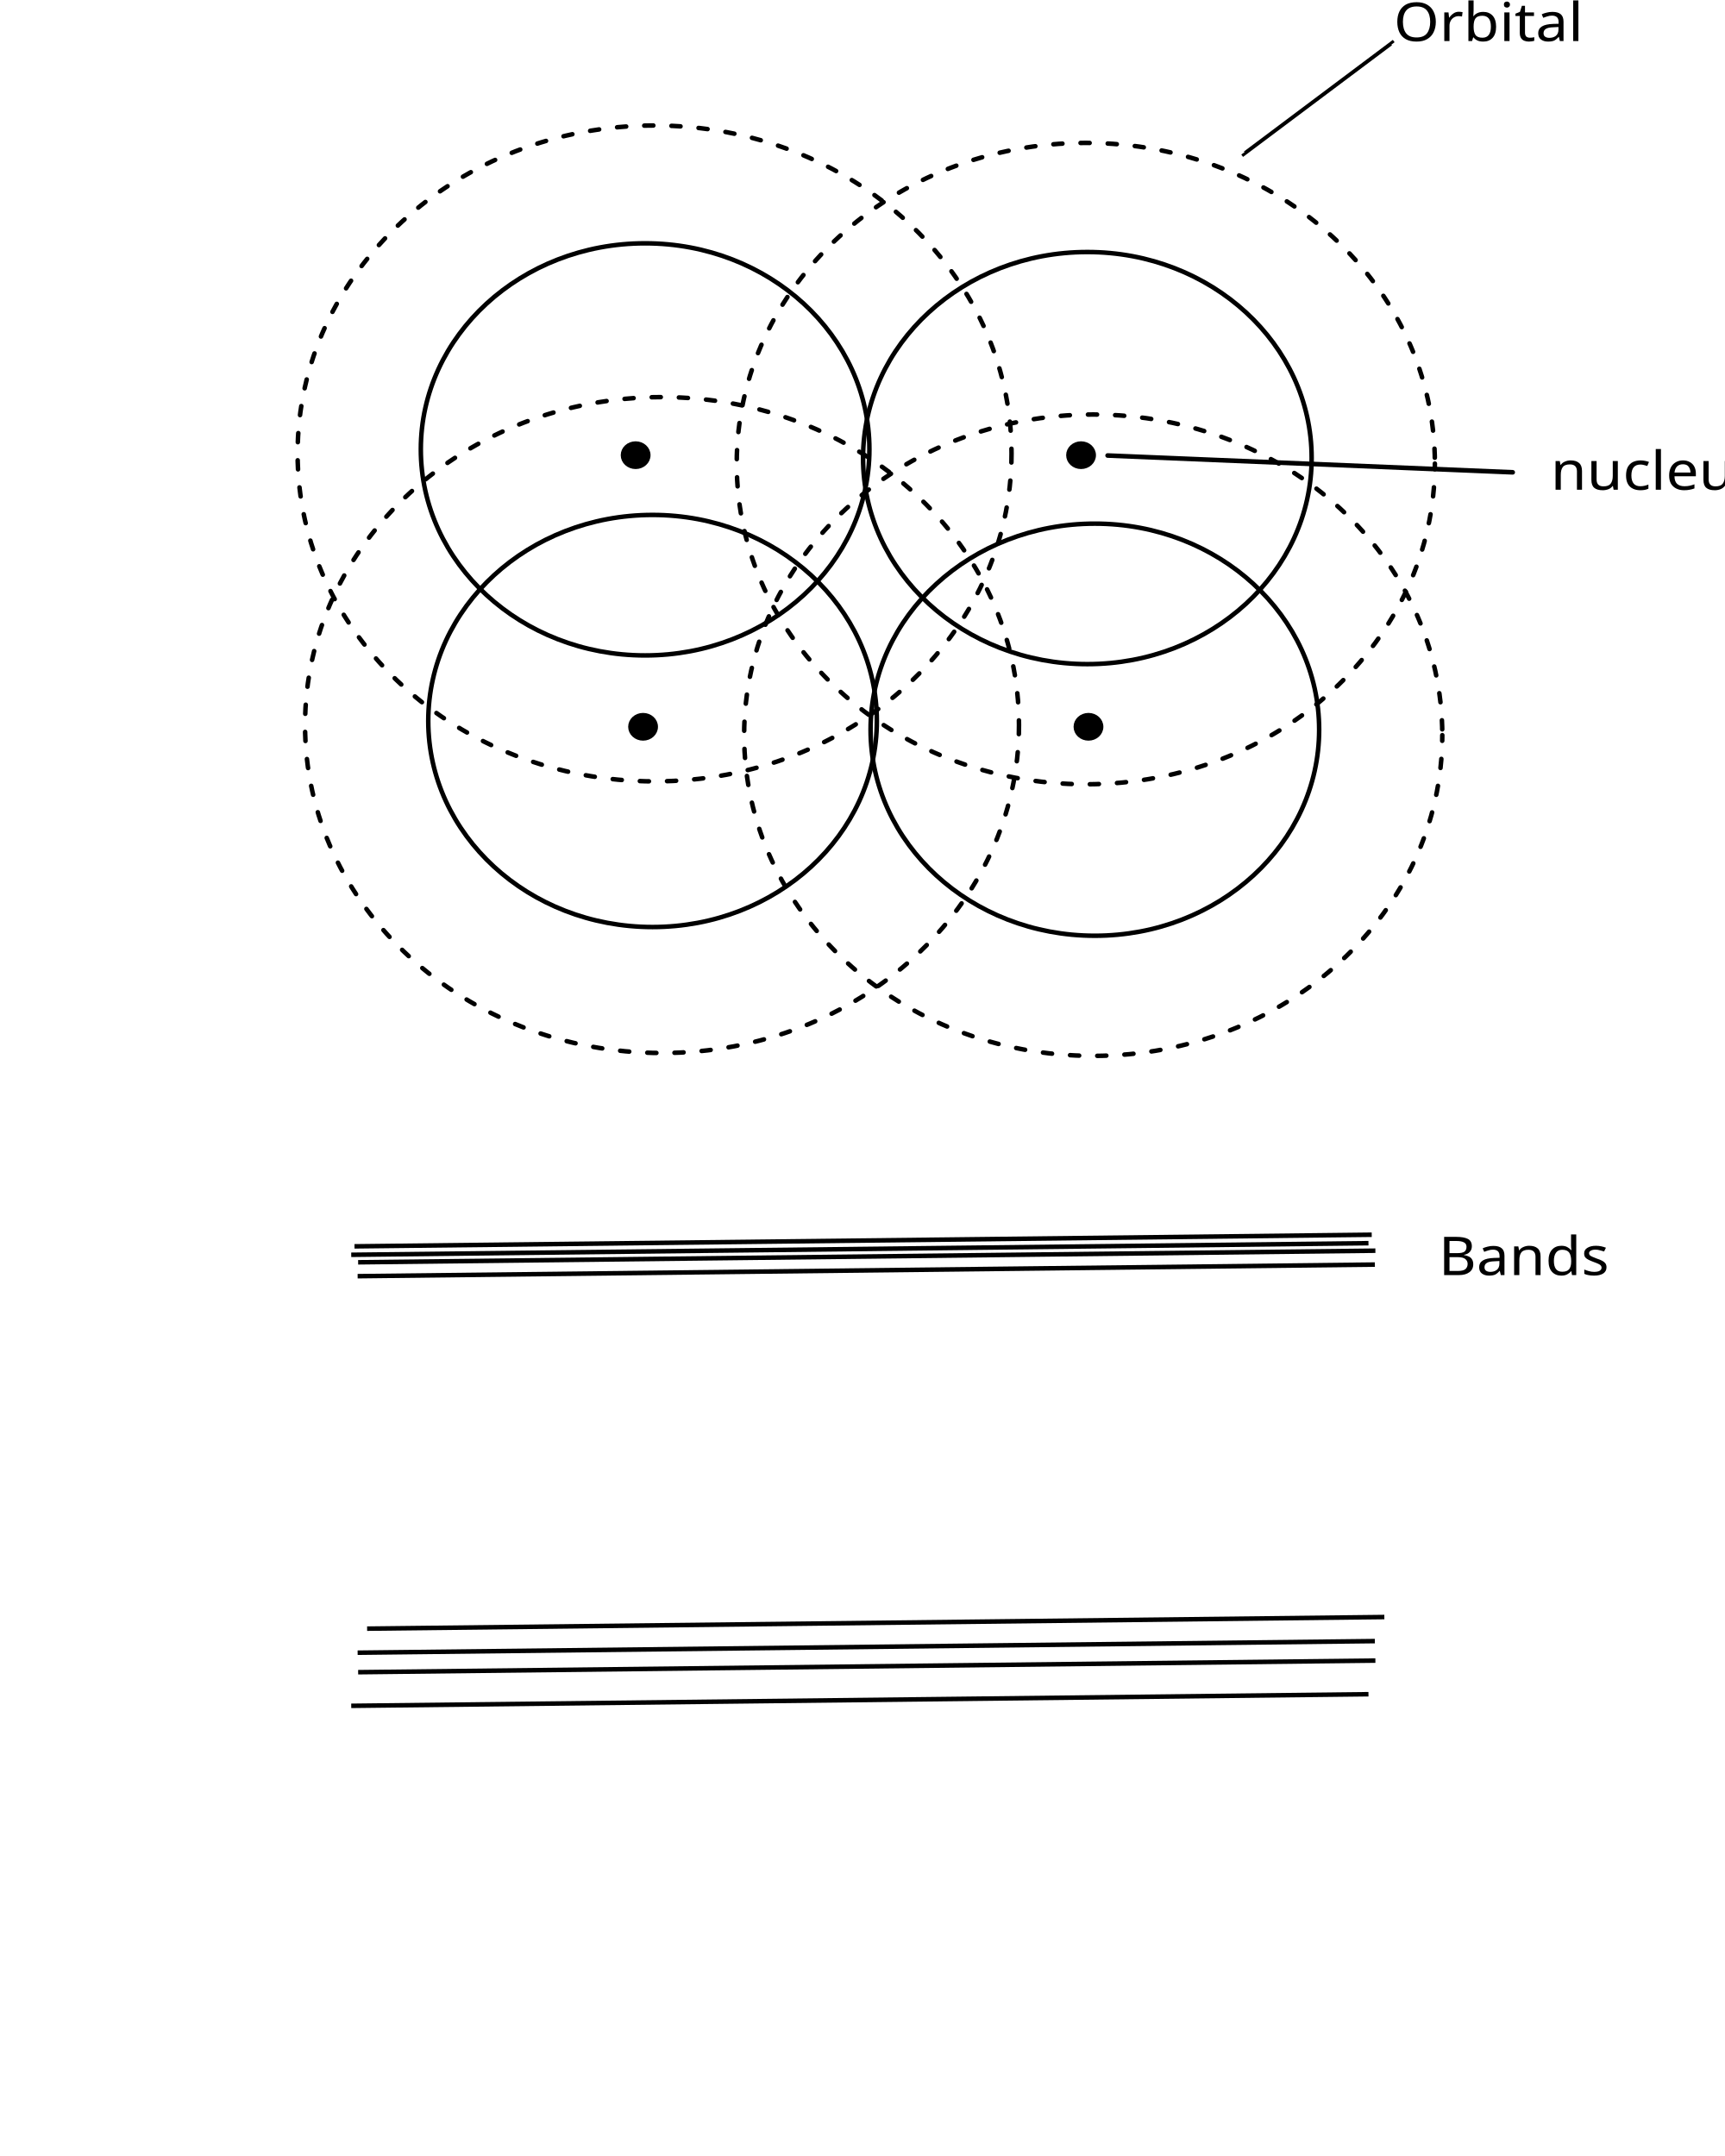
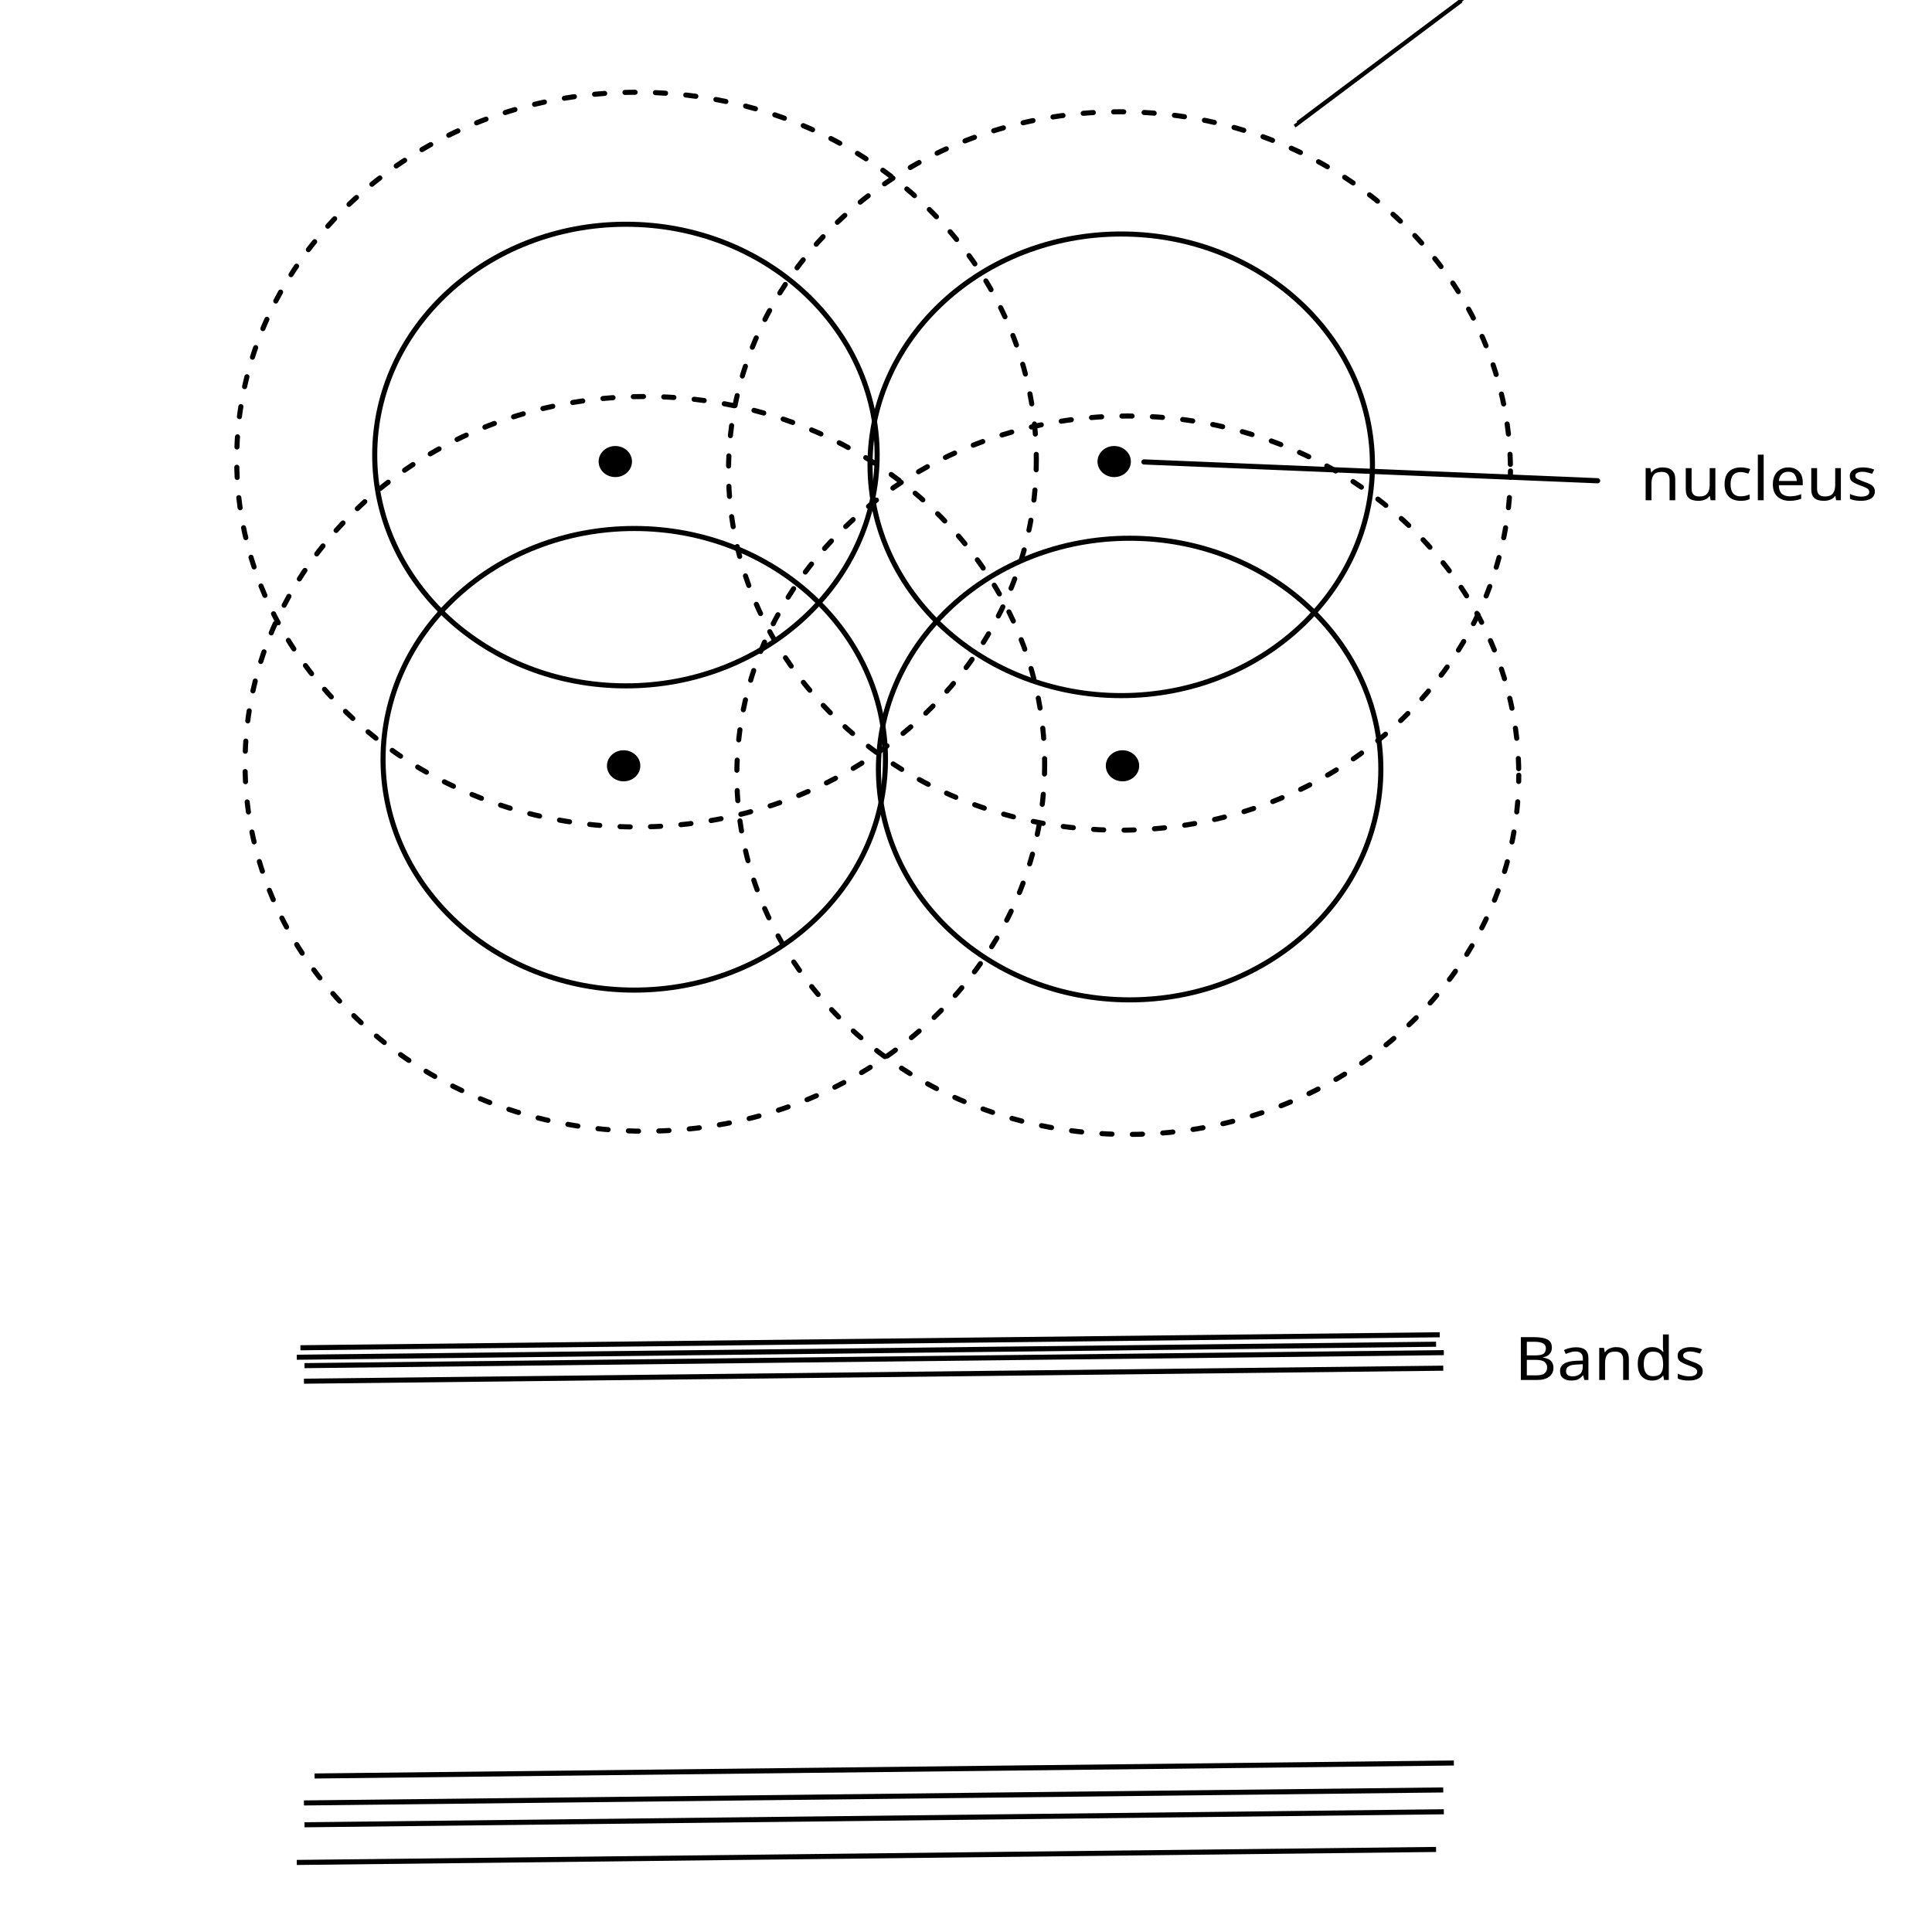
- <svg xmlns="http://www.w3.org/2000/svg" width="400" height="500" viewBox="0 90 200 100">
+ <svg xmlns="http://www.w3.org/2000/svg" width="400" height="400" viewBox="10 70 200 100">
  <style>
        .B{stroke-linejoin:bevel}.C{stroke-width:.525}.D{stroke:#000}.E{stroke-linecap:round}.F{font-size:6.488px}.G{word-spacing:0}.H{stroke-dashoffset:.4}.I{fill-rule:evenodd}.J{stroke-width:.341}
    </style>
  <g fill="none" class="D C">
    <g stroke-dasharray="1.051, 2.102" class="B E">
      <ellipse cx="75.892" cy="67.578" rx="41.388" ry="38.027" />
      <ellipse cx="125.89" cy="68.756" class="H" rx="40.473" ry="37.186" />
    </g>
    <ellipse cx="74.796" cy="67.107" class="B" rx="26.005" ry="23.893" />
    <ellipse cx="126.07" cy="68.116" class="B" rx="26.005" ry="23.893" />
    <path d="M41.1 159.52l117.94-1.346M41.465 162.98l117.94-1.346M42.564 203.85l117.94-1.346m-119.04 4.136l117.94-1.346" />
  </g>
  <g class="B I C D">
    <ellipse cx="73.697" cy="67.78" rx="1.465" ry="1.346" />
    <ellipse cx="125.34" cy="67.78" rx="1.465" ry="1.346" />
  </g>
  <text x="159.863" y="169.897" class="F G" font-family="sans-serif" letter-spacing="0" transform="scale(1.0433 .95854)" xml:space="preserve">
    <tspan x="159.863" y="169.897">Bands</tspan>
  </text>
  <path fill="none" marker-start="url(#A)" d="M144.33 32.7l17.26-12.94" class="D J" />
  <text x="154.892" y="20.614" class="F G" font-family="'Bitstream Charter'" letter-spacing="0" transform="scale(1.0433 .95854)" xml:space="preserve">
    <tspan x="154.892" y="20.614">Orbital</tspan>
  </text>
  <g fill="none" class="D">
    <path marker-start="url(#B)" d="M144.02 33.057l17.262-12.94" class="J" />
    <path stroke-width=".537" marker-start="url(#C)" d="M128.42 67.82l46.965 1.947" class="B E" />
  </g>
  <text x="172.326" y="74.892" class="F G" font-family="'Courier 10 Pitch'" letter-spacing="0" transform="scale(1.0433 .95854)" xml:space="preserve">
    <tspan x="172.326" y="74.892">nucleus</tspan>
  </text>
  <g fill="none" class="C D">
    <path d="M41.524 161.37l117.94-1.346m-118.742.476l117.94-1.346M41.524 208.9l117.94-1.346M40.722 212.8l117.94-1.346" />
    <g stroke-dasharray="1.051, 2.102" class="B E">
      <ellipse cx="76.755" cy="99.074" rx="41.388" ry="38.027" />
      <ellipse cx="126.75" cy="100.25" class="H" rx="40.473" ry="37.186" />
    </g>
    <ellipse cx="75.658" cy="98.602" class="B" rx="26.005" ry="23.893" />
    <ellipse cx="126.94" cy="99.612" class="B" rx="26.005" ry="23.893" />
  </g>
  <g class="I B C D">
    <ellipse cx="74.559" cy="99.275" rx="1.465" ry="1.346" />
    <ellipse cx="126.2" cy="99.275" rx="1.465" ry="1.346" />
  </g>
</svg>
